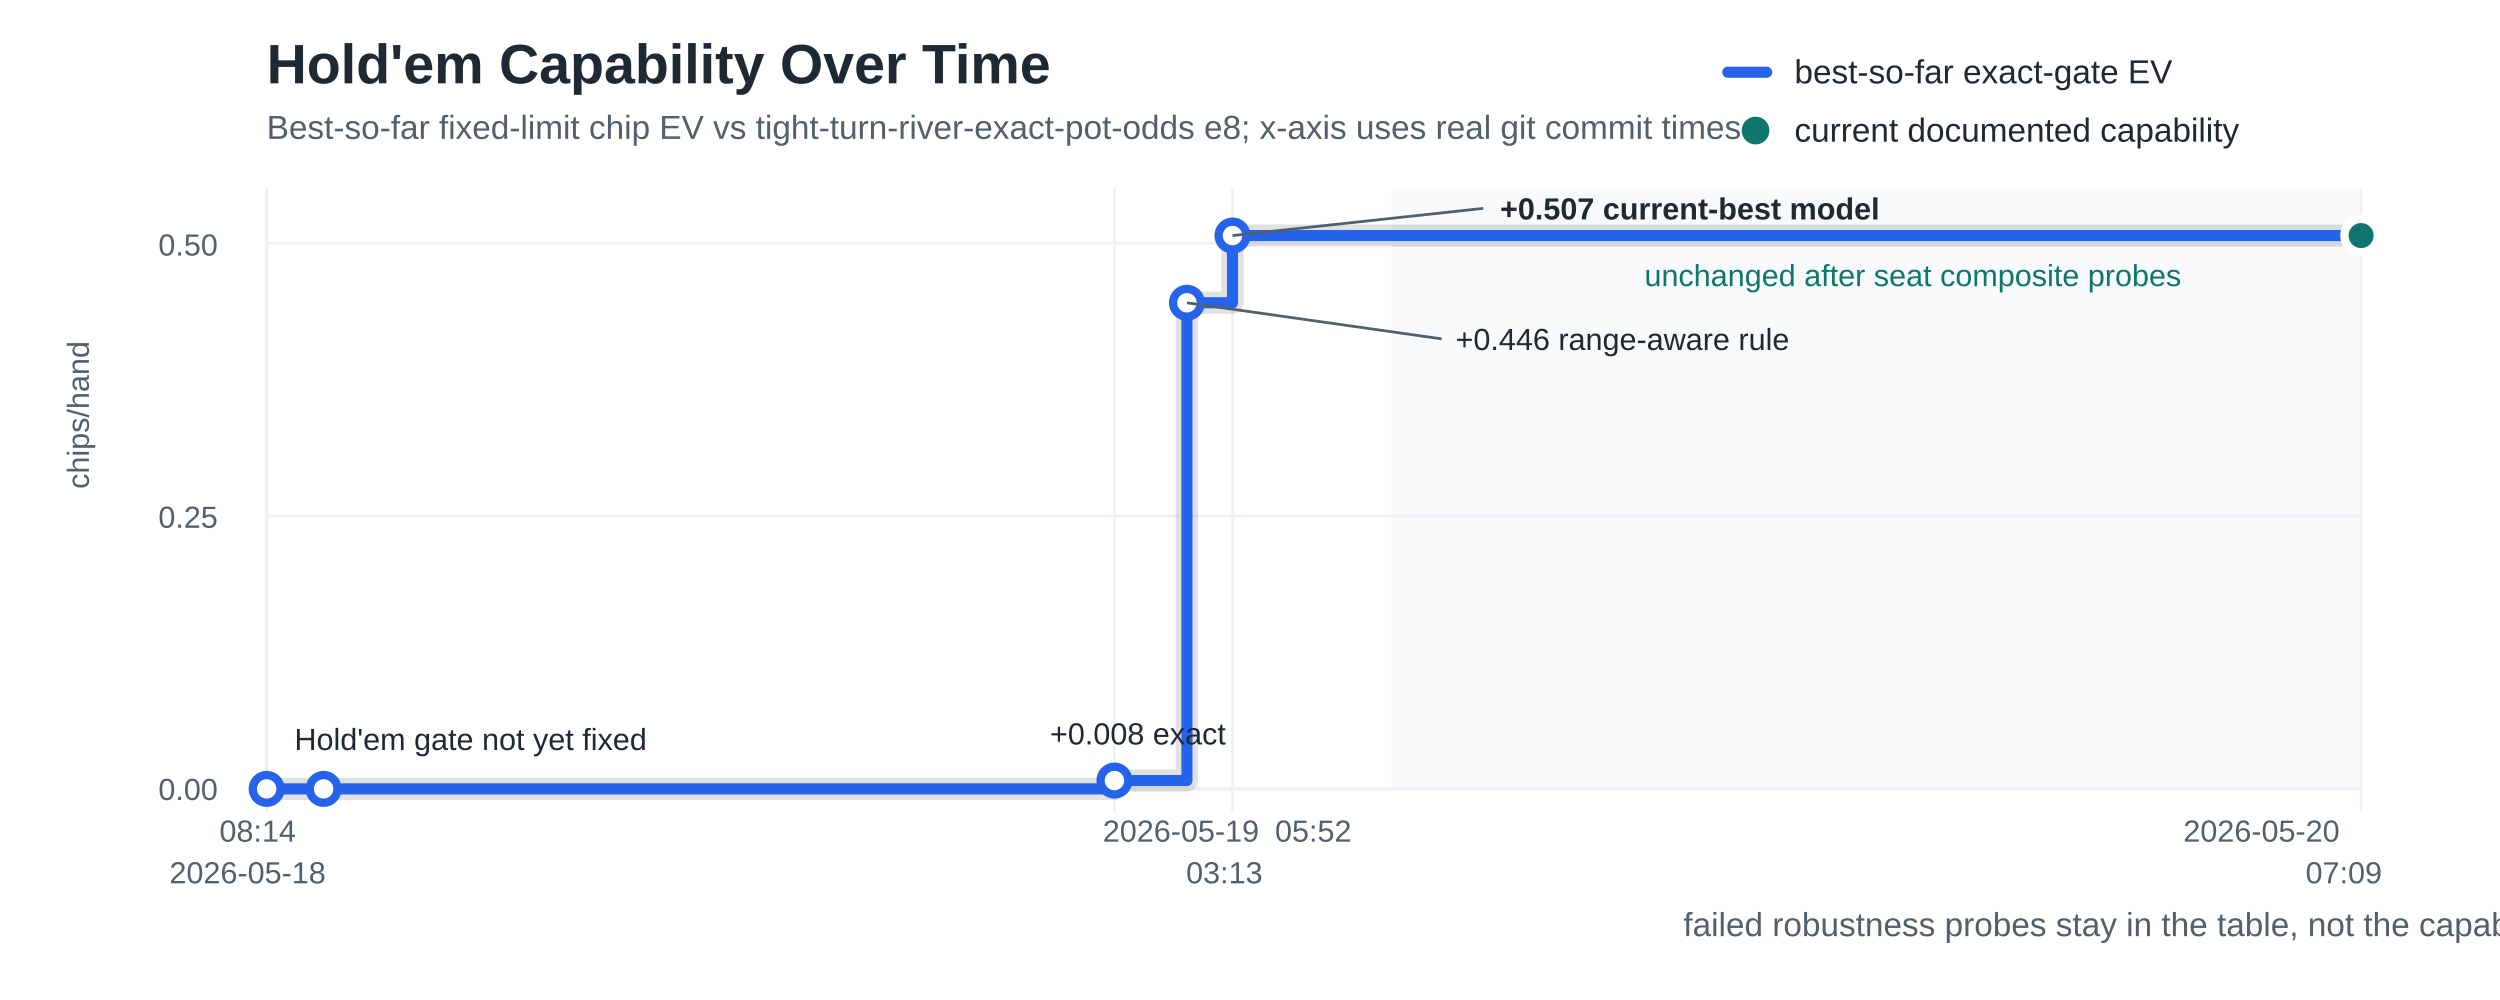
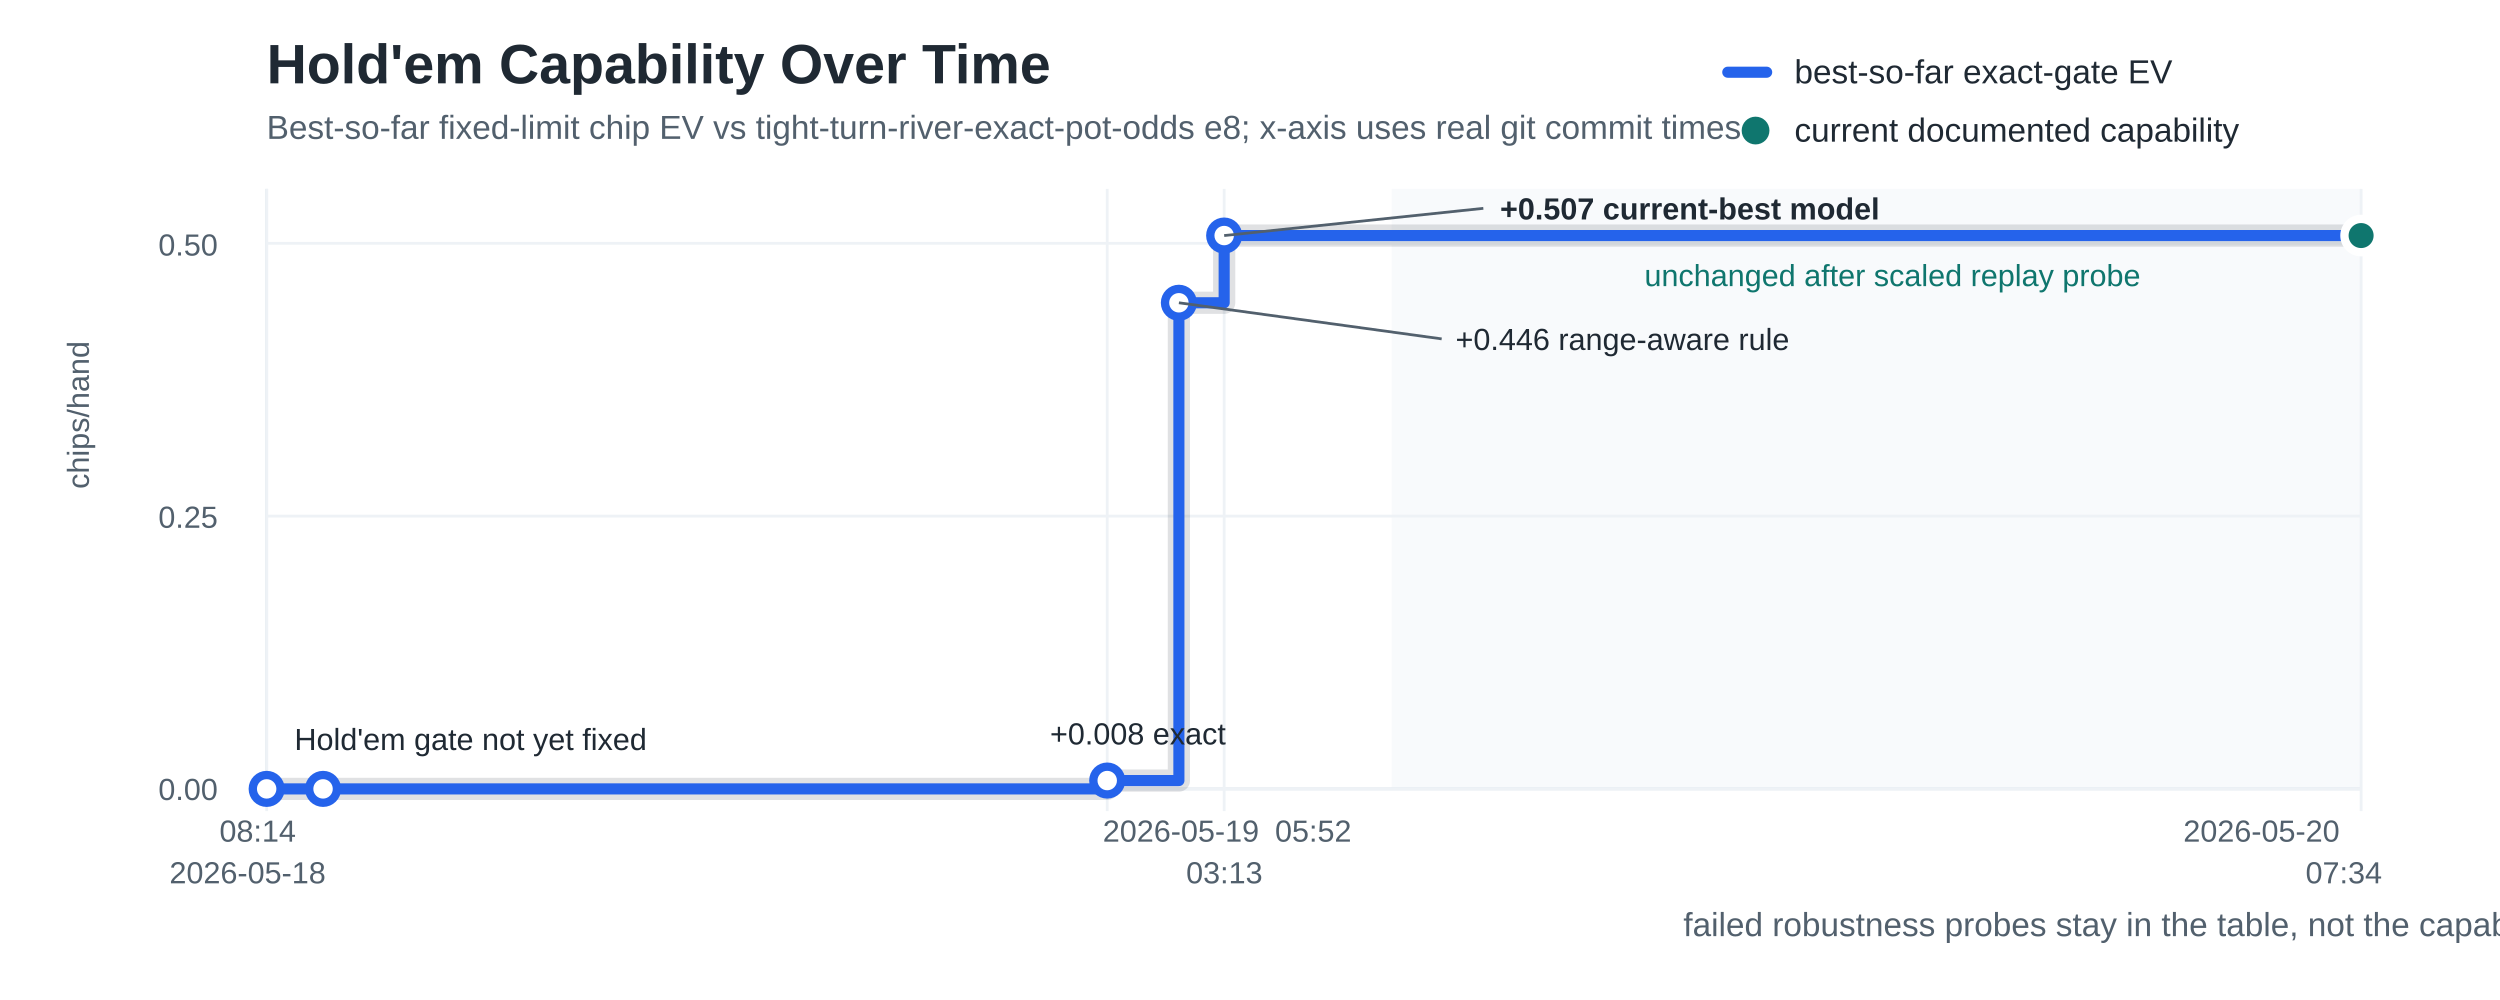
<svg xmlns="http://www.w3.org/2000/svg" width="900" height="360" viewBox="0 0 900 360" role="img" aria-labelledby="title desc">
  <rect width="900" height="360" fill="#ffffff" />
  <rect x="501" y="68" width="349" height="216" fill="#f8fafc" />
  <text x="96" y="30" font-family="Arial, Helvetica, sans-serif" font-size="20" font-weight="700" fill="#1f2933">Hold'em Capability Over Time</text>
  <text x="96" y="50" font-family="Arial, Helvetica, sans-serif" font-size="12" fill="#52606d">Best-so-far fixed-limit chip EV vs tight-turn-river-exact-pot-odds e8; x-axis uses real git commit times</text>
  <g stroke="#d9e2ec" stroke-width="1">
    <line x1="96" y1="284" x2="850" y2="284" />
    <line x1="96" y1="68" x2="96" y2="284" />
  </g>
  <g font-family="Arial, Helvetica, sans-serif" font-size="11" fill="#52606d">
    <line x1="96" y1="284.0" x2="850" y2="284.0" stroke="#eef2f6" stroke-width="1" />
    <text x="57" y="288">0.00</text>
    <line x1="96" y1="185.8" x2="850" y2="185.8" stroke="#eef2f6" stroke-width="1" />
    <text x="57" y="190">0.25</text>
    <line x1="96" y1="87.6" x2="850" y2="87.6" stroke="#eef2f6" stroke-width="1" />
    <text x="57" y="92">0.50</text>
    <text x="32" y="176" transform="rotate(-90 32 176)">chips/hand</text>
  </g>
  <g stroke="#eef2f6" stroke-width="1">
    <line x1="96.0" y1="68" x2="96.0" y2="292" />
-     <line x1="401.2" y1="68" x2="401.2" y2="292" />
-     <line x1="443.7" y1="68" x2="443.7" y2="292" />
+     <line x1="398.6" y1="68" x2="398.6" y2="292" />
+     <line x1="440.7" y1="68" x2="440.7" y2="292" />
    <line x1="850.0" y1="68" x2="850.0" y2="292" />
  </g>
-   <path d="M 96.0 284.0 L 116.5 284.0 L 116.5 284.0 L 401.2 284.0 L 401.2 281.0 L 427.3 281.0 L 427.3 109.0 L 443.7 109.0 L 443.7 84.8 L 850.0 84.8 L 850.0 84.8" fill="none" stroke="#1f2933" stroke-opacity="0.14" stroke-width="8" stroke-linecap="round" stroke-linejoin="round" />
-   <path d="M 96.0 284.0 L 116.5 284.0 L 116.5 284.0 L 401.2 284.0 L 401.2 281.0 L 427.3 281.0 L 427.3 109.0 L 443.7 109.0 L 443.7 84.8 L 850.0 84.8 L 850.0 84.8" fill="none" stroke="#2563eb" stroke-width="4" stroke-linecap="round" stroke-linejoin="round" />
+   <path d="M 96.0 284.0 L 116.3 284.0 L 116.3 284.0 L 398.6 284.0 L 398.6 281.0 L 424.4 281.0 L 424.4 109.0 L 440.7 109.0 L 440.7 84.8 L 850.0 84.8 L 850.0 84.8" fill="none" stroke="#1f2933" stroke-opacity="0.14" stroke-width="8" stroke-linecap="round" stroke-linejoin="round" />
+   <path d="M 96.0 284.0 L 116.3 284.0 L 116.3 284.0 L 398.6 284.0 L 398.6 281.0 L 424.4 281.0 L 424.4 109.0 L 440.7 109.0 L 440.7 84.8 L 850.0 84.8 L 850.0 84.8" fill="none" stroke="#2563eb" stroke-width="4" stroke-linecap="round" stroke-linejoin="round" />
  <g fill="#ffffff" stroke="#2563eb" stroke-width="3">
    <circle cx="96.0" cy="284.0" r="5" />
-     <circle cx="116.5" cy="284.0" r="5" />
-     <circle cx="401.2" cy="281.0" r="5" />
-     <circle cx="427.3" cy="109.0" r="5" />
-     <circle cx="443.7" cy="84.8" r="5" />
+     <circle cx="116.3" cy="284.0" r="5" />
+     <circle cx="398.6" cy="281.0" r="5" />
+     <circle cx="424.4" cy="109.0" r="5" />
+     <circle cx="440.7" cy="84.8" r="5" />
  </g>
  <circle cx="850.0" cy="84.8" r="6" fill="#0f766e" stroke="#ffffff" stroke-width="3" />
  <g font-family="Arial, Helvetica, sans-serif" font-size="11" fill="#1f2933">
    <text x="106" y="270">Hold'em gate not yet fixed</text>
    <text x="378" y="268">+0.008 exact</text>
-     <line x1="427.3" y1="109.0" x2="519" y2="122" stroke="#52606d" stroke-width="1" />
+     <line x1="424.4" y1="109.0" x2="519" y2="122" stroke="#52606d" stroke-width="1" />
    <text x="524" y="126">+0.446 range-aware rule</text>
-     <line x1="443.7" y1="84.8" x2="534" y2="75" stroke="#52606d" stroke-width="1" />
+     <line x1="440.7" y1="84.8" x2="534" y2="75" stroke="#52606d" stroke-width="1" />
    <text x="540" y="79" font-weight="700">+0.507 current-best model</text>
-     <text x="592" y="103" fill="#0f766e">unchanged after seat composite probes</text>
+     <text x="592" y="103" fill="#0f766e">unchanged after scaled replay probe</text>
  </g>
  <g font-family="Arial, Helvetica, sans-serif" font-size="11" fill="#52606d">
    <text x="61" y="318">2026-05-18</text>
    <text x="79" y="303">08:14</text>
    <text x="397" y="303">2026-05-19</text>
    <text x="427" y="318">03:13</text>
    <text x="459" y="303">05:52</text>
    <text x="786" y="303">2026-05-20</text>
-     <text x="830" y="318">07:09</text>
+     <text x="830" y="318">07:34</text>
  </g>
  <g font-family="Arial, Helvetica, sans-serif" font-size="12" fill="#1f2933">
    <rect x="620" y="24" width="18" height="4" fill="#2563eb" rx="2" />
    <text x="646" y="30">best-so-far exact-gate EV</text>
    <circle cx="632" cy="47" r="5" fill="#0f766e" />
    <text x="646" y="51">current documented capability</text>
    <text x="606" y="337" fill="#52606d">failed robustness probes stay in the table, not the capability line</text>
  </g>
</svg>
